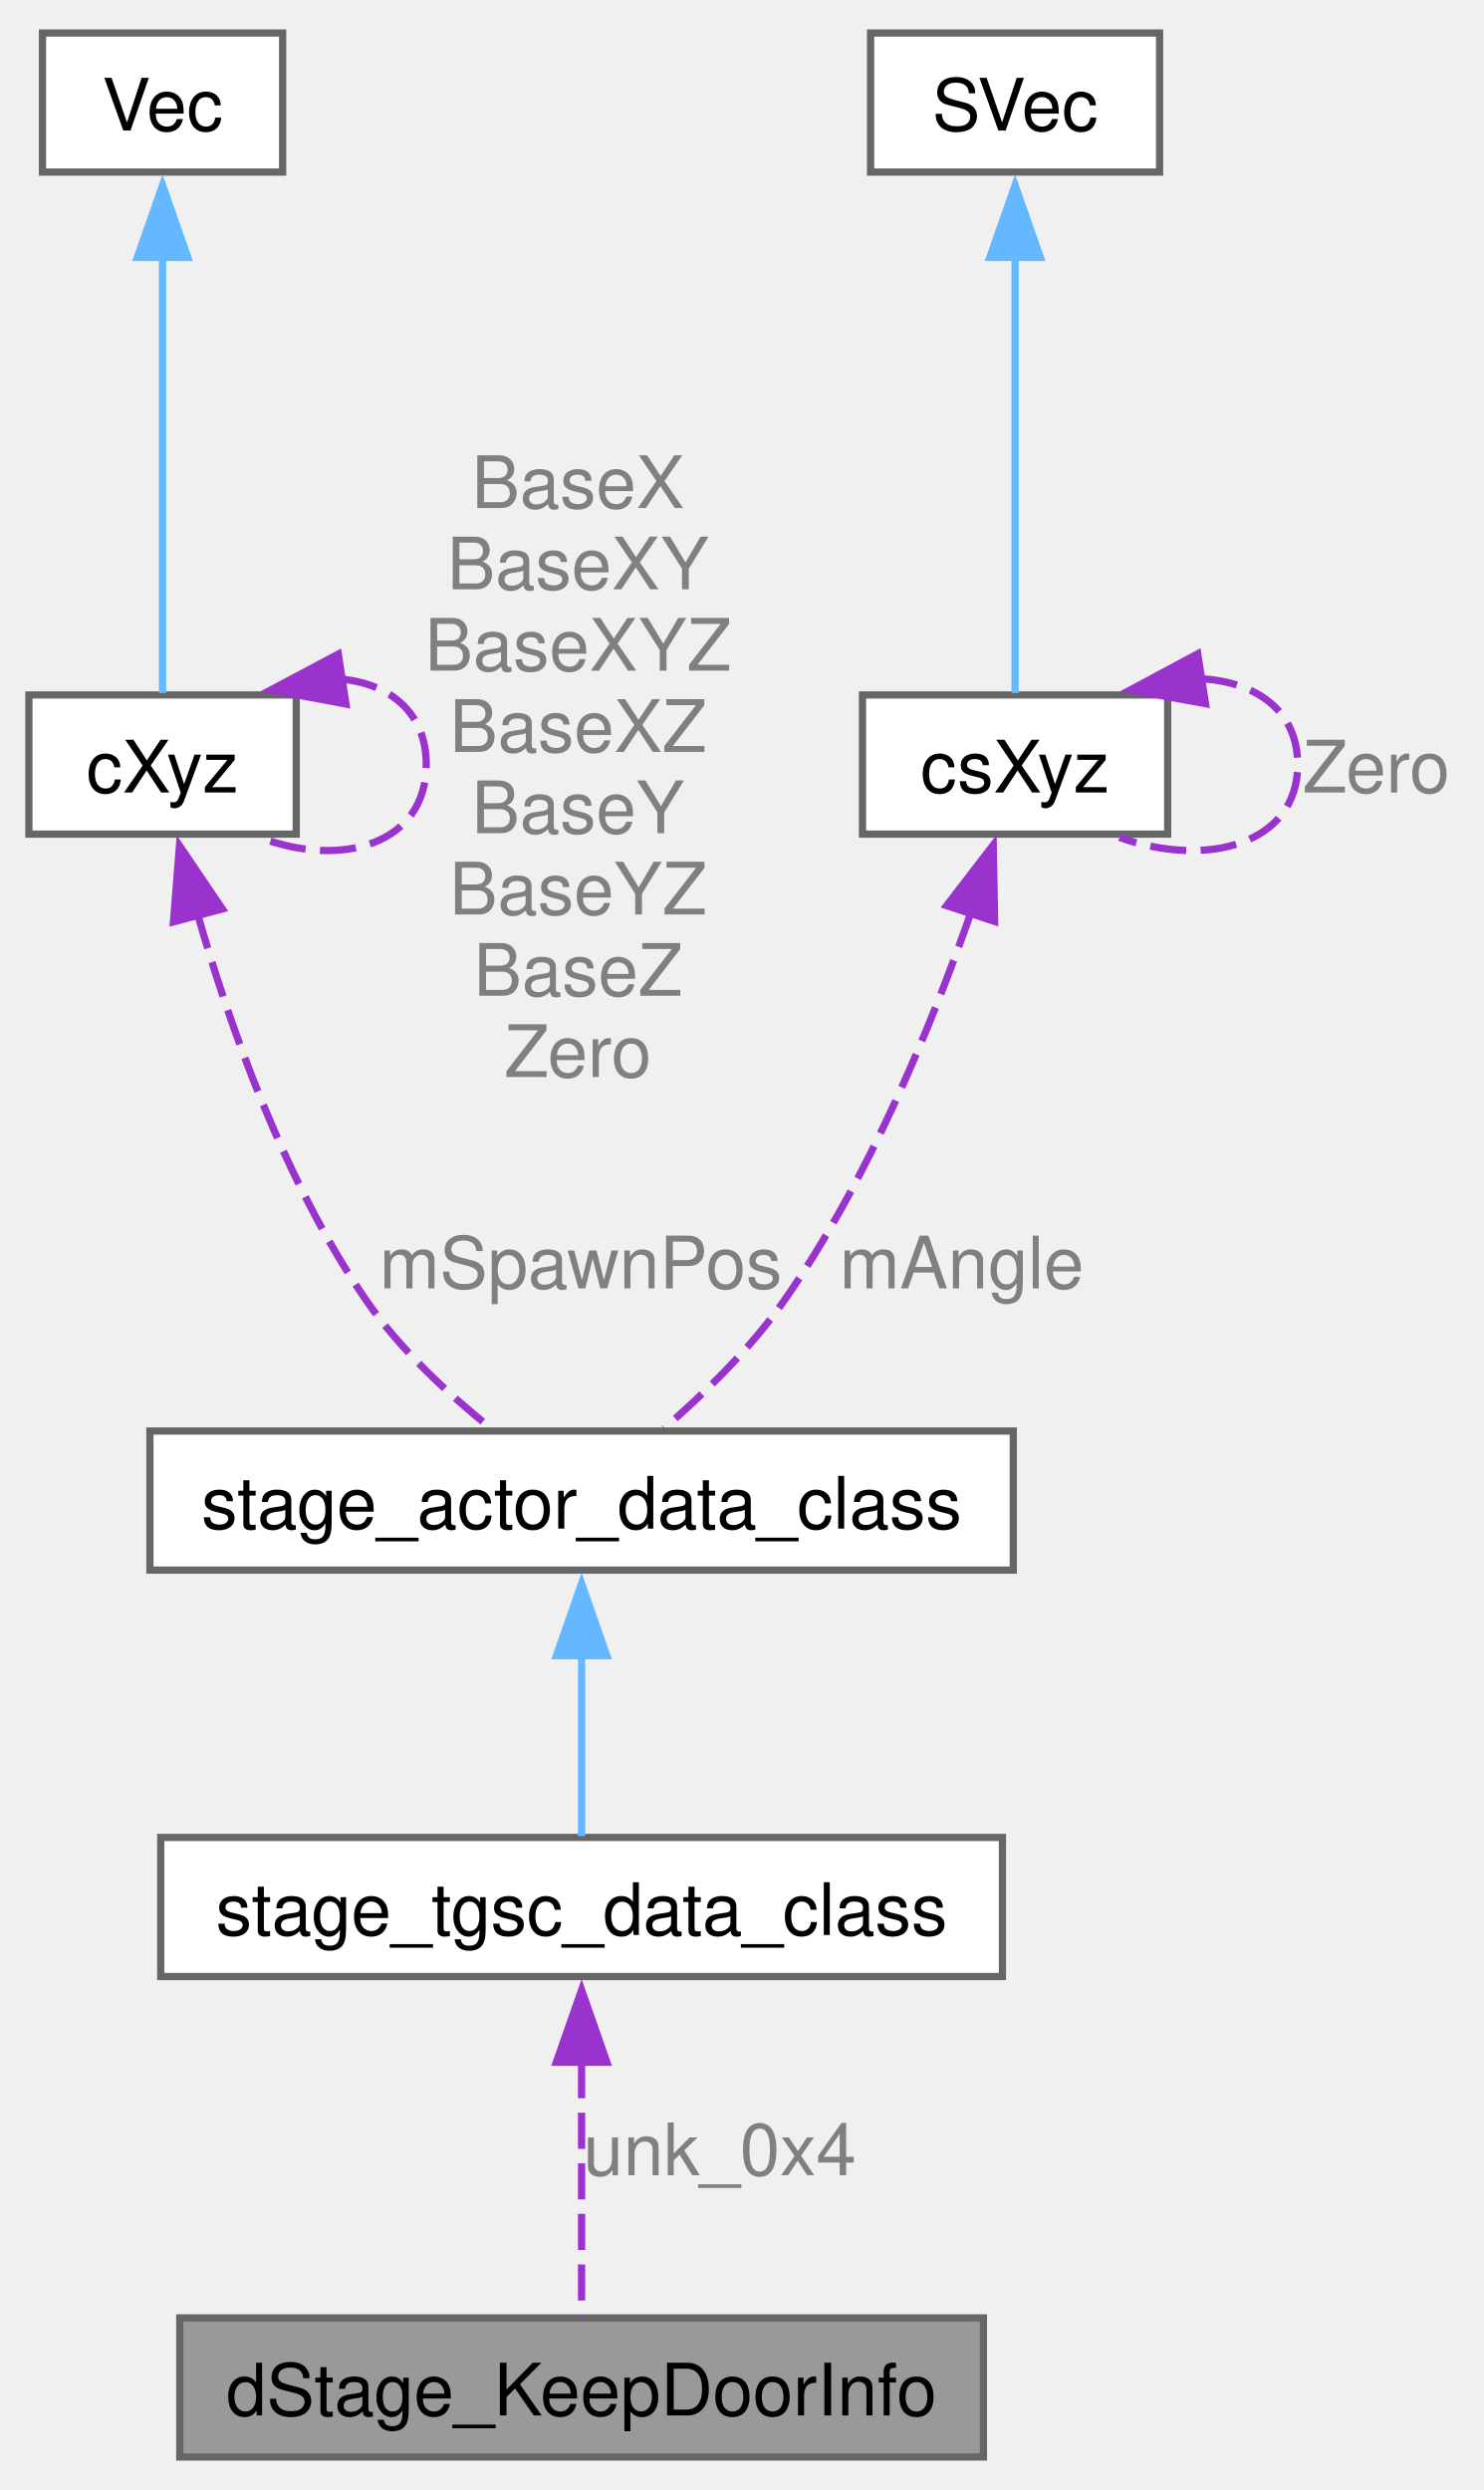
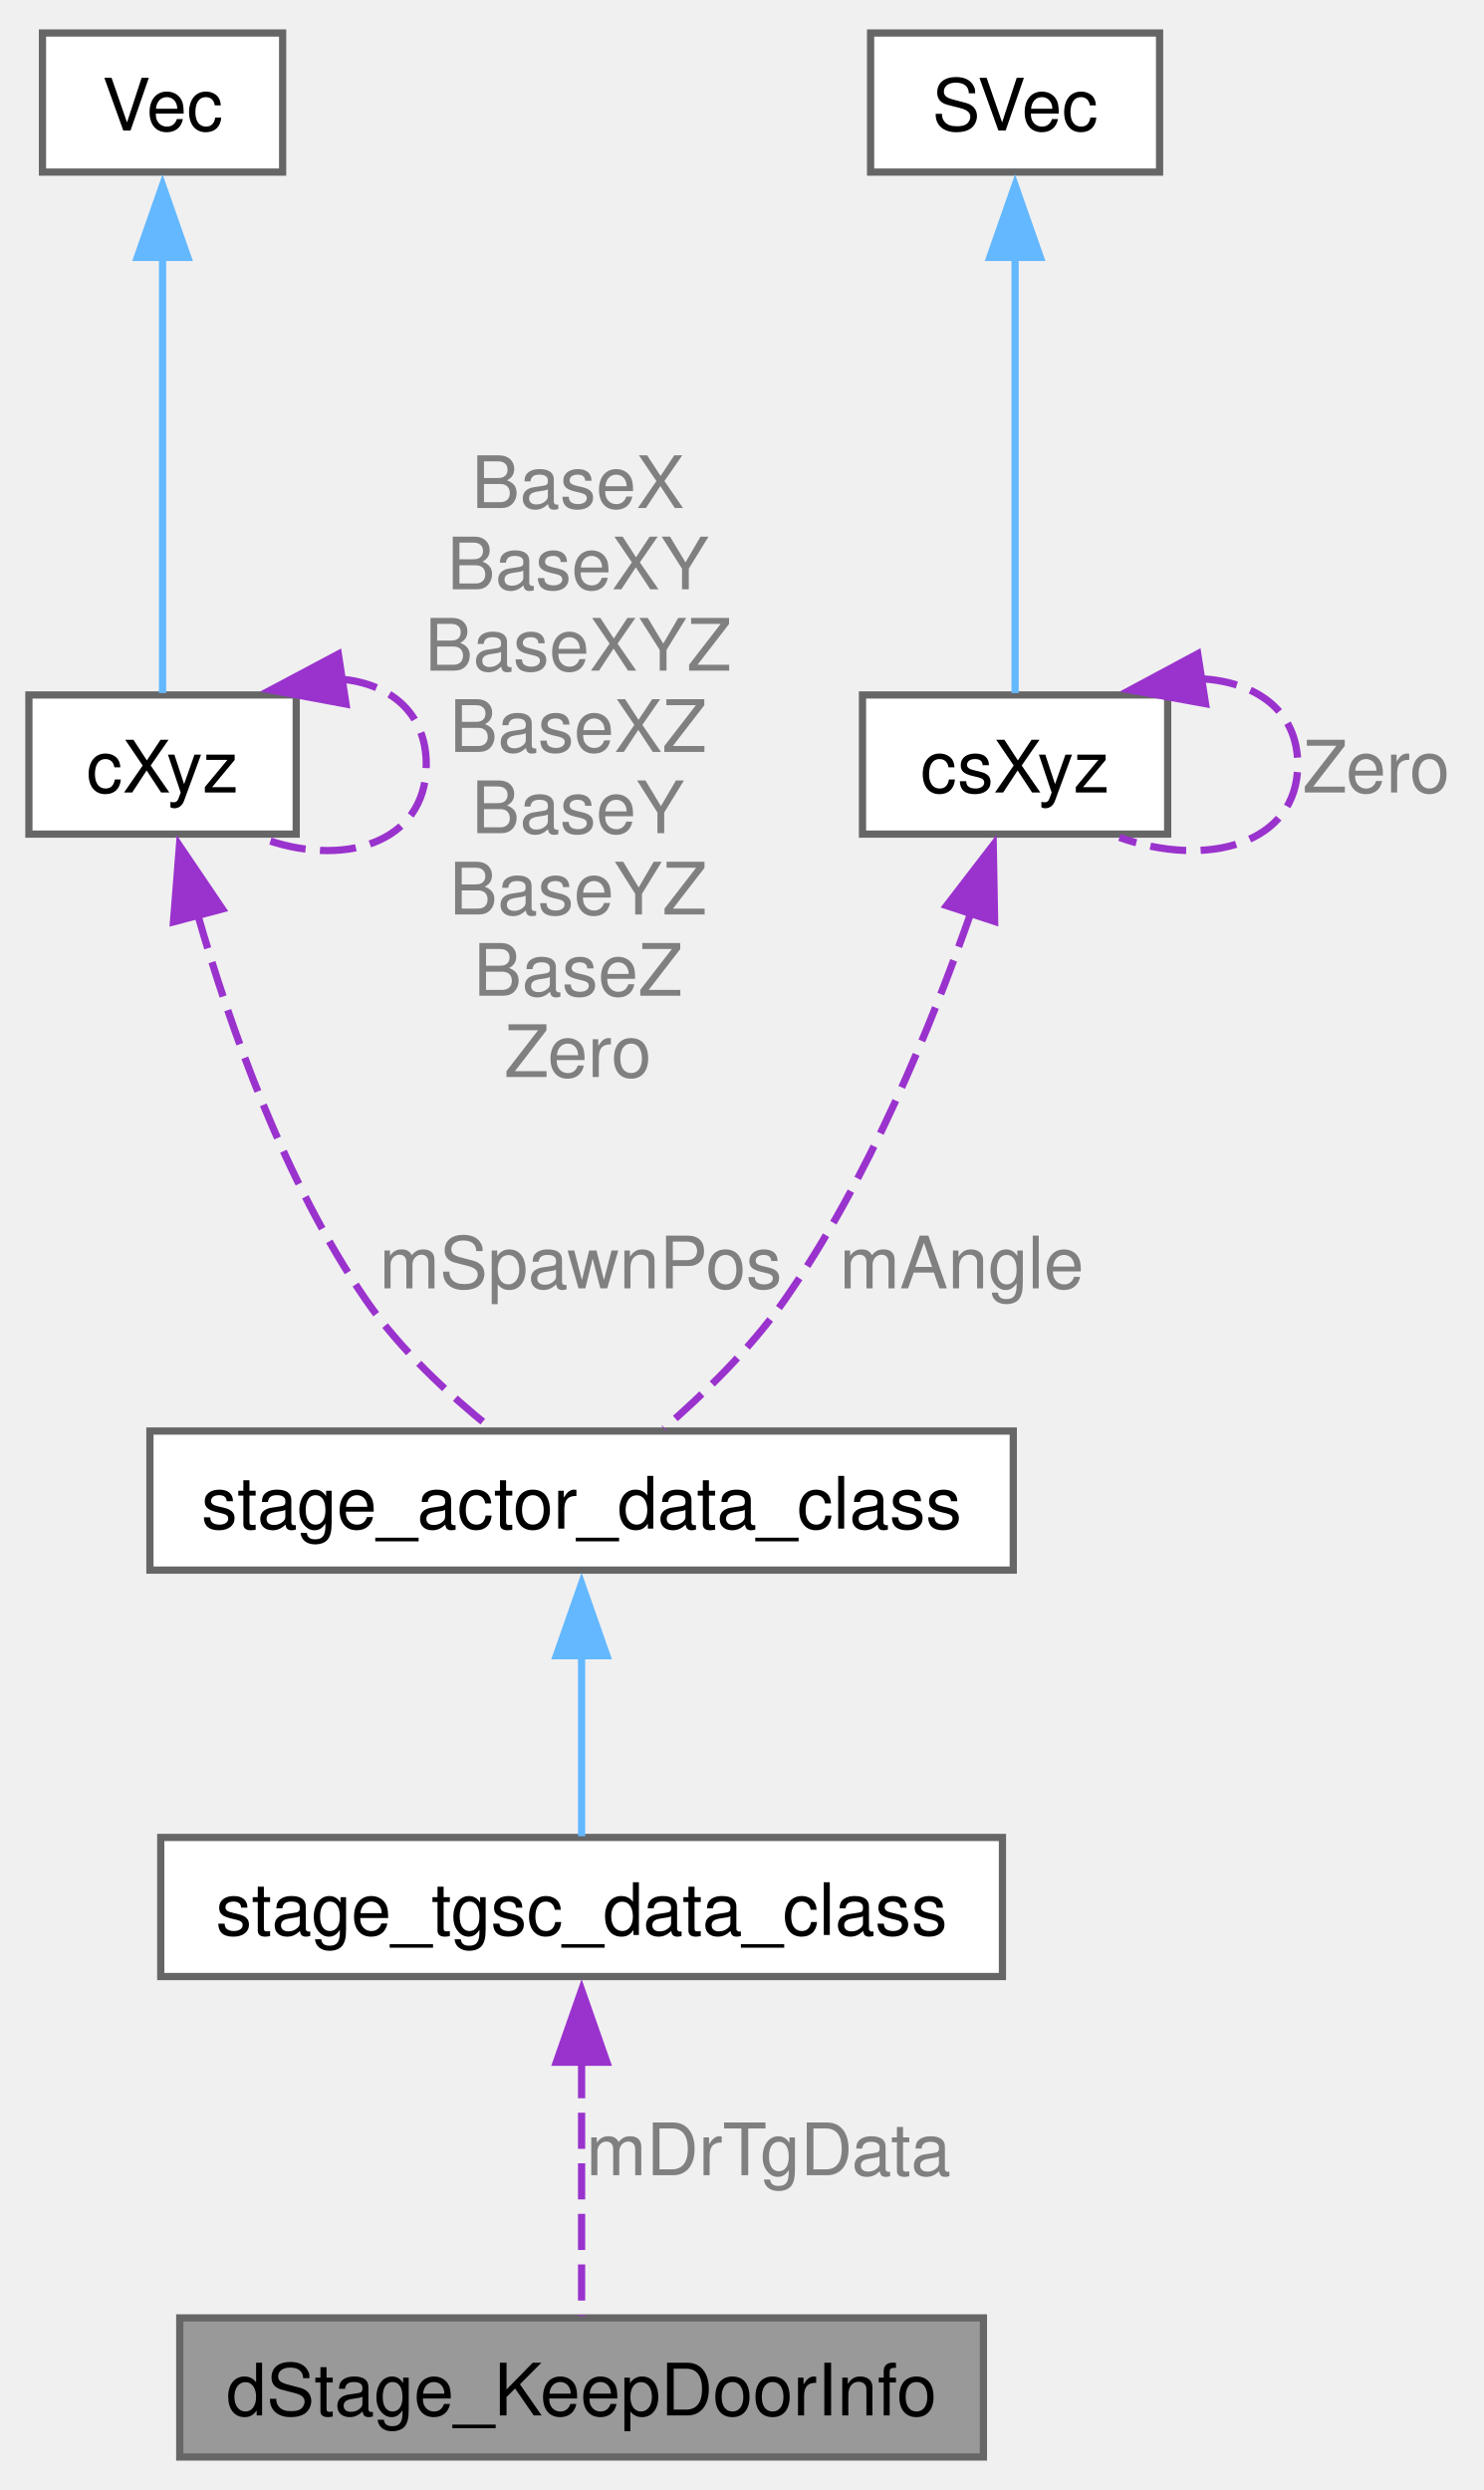
<svg xmlns="http://www.w3.org/2000/svg" xmlns:xlink="http://www.w3.org/1999/xlink" width="205pt" height="344pt" viewBox="0.00 0.00 205.38 343.50">
  <g id="graph0" class="graph" transform="scale(1 1) rotate(0) translate(4 339.5)">
    <g id="Node000001" class="node">
      <g id="a_Node000001">
        <a xlink:title=" ">
          <polygon fill="#999999" stroke="#666666" points="132.12,-19.25 20.88,-19.25 20.88,0 132.12,0 132.12,-19.25" />
          <text text-anchor="middle" x="76.5" y="-5.75" font-family="Helvetica,sans-Serif" font-size="10.00">dStage_KeepDoorInfo</text>
        </a>
      </g>
    </g>
    <g id="Node000002" class="node">
      <g id="a_Node000002">
        <a xlink:href="structstage__tgsc__data__class.html" target="_top" xlink:title=" ">
          <polygon fill="white" stroke="#666666" points="134.75,-85.75 18.25,-85.75 18.25,-66.5 134.75,-66.5 134.75,-85.75" />
          <text text-anchor="middle" x="76.5" y="-72.25" font-family="Helvetica,sans-Serif" font-size="10.00">stage_tgsc_data_class</text>
        </a>
      </g>
    </g>
    <g id="edge1_Node000001_Node000002" class="edge">
      <g id="a_edge1_Node000001_Node000002">
        <a xlink:title=" ">
          <path fill="none" stroke="#9a32cd" stroke-dasharray="5,2" d="M76.5,-54.65C76.5,-42.82 76.5,-28.54 76.5,-19.52" />
          <polygon fill="#9a32cd" stroke="#9a32cd" points="73,-54.64 76.5,-64.64 80,-54.64 73,-54.64" />
        </a>
      </g>
-       <text text-anchor="middle" x="95.62" y="-39" font-family="Helvetica,sans-Serif" font-size="10.00" fill="grey"> unk_0x4</text>
+       <text text-anchor="middle" x="102.38" y="-39" font-family="Helvetica,sans-Serif" font-size="10.00" fill="grey"> mDrTgData</text>
    </g>
    <g id="Node000003" class="node">
      <g id="a_Node000003">
        <a xlink:href="classstage__actor__data__class.html" target="_top" xlink:title=" ">
          <polygon fill="white" stroke="#666666" points="136.25,-142 16.75,-142 16.75,-122.75 136.25,-122.75 136.25,-142" />
          <text text-anchor="middle" x="76.5" y="-128.5" font-family="Helvetica,sans-Serif" font-size="10.00">stage_actor_data_class</text>
        </a>
      </g>
    </g>
    <g id="edge2_Node000002_Node000003" class="edge">
      <g id="a_edge2_Node000002_Node000003">
        <a xlink:title=" ">
          <path fill="none" stroke="#63b8ff" d="M76.5,-111.19C76.5,-102.48 76.5,-92.74 76.5,-85.92" />
          <polygon fill="#63b8ff" stroke="#63b8ff" points="73,-110.9 76.5,-120.9 80,-110.9 73,-110.9" />
        </a>
      </g>
    </g>
    <g id="Node000004" class="node">
      <g id="a_Node000004">
        <a xlink:href="structcXyz.html" target="_top" xlink:title=" ">
          <polygon fill="white" stroke="#666666" points="37,-243.88 0,-243.88 0,-224.62 37,-224.62 37,-243.88" />
          <text text-anchor="middle" x="18.5" y="-230.38" font-family="Helvetica,sans-Serif" font-size="10.00">cXyz</text>
        </a>
      </g>
    </g>
    <g id="edge3_Node000003_Node000004" class="edge">
      <g id="a_edge3_Node000003_Node000004">
        <a xlink:title=" ">
          <path fill="none" stroke="#9a32cd" stroke-dasharray="5,2" d="M23.33,-213.61C27.76,-198.12 35.38,-176.46 46.75,-160 51.4,-153.27 58.08,-147.09 63.94,-142.38" />
          <polygon fill="#9a32cd" stroke="#9a32cd" points="20.01,-212.47 20.84,-223.03 26.78,-214.26 20.01,-212.47" />
        </a>
      </g>
      <text text-anchor="middle" x="76.38" y="-161.75" font-family="Helvetica,sans-Serif" font-size="10.00" fill="grey"> mSpawnPos</text>
    </g>
    <g id="edge5_Node000004_Node000004" class="edge">
      <g id="a_edge5_Node000004_Node000004">
        <a xlink:title=" ">
          <path fill="none" stroke="#9a32cd" stroke-dasharray="5,2" d="M43.27,-246.07C49.93,-245.43 55,-241.49 55,-234.25 55,-223.21 43.24,-219.85 31.98,-224.16" />
          <polygon fill="#9a32cd" stroke="#9a32cd" points="43.89,-242.62 33.47,-244.57 42.83,-249.54 43.89,-242.62" />
        </a>
      </g>
      <text text-anchor="middle" x="76" y="-269.75" font-family="Helvetica,sans-Serif" font-size="10.00" fill="grey"> BaseX</text>
      <text text-anchor="middle" x="76" y="-258.5" font-family="Helvetica,sans-Serif" font-size="10.00" fill="grey">BaseXY</text>
      <text text-anchor="middle" x="76" y="-247.25" font-family="Helvetica,sans-Serif" font-size="10.00" fill="grey">BaseXYZ</text>
      <text text-anchor="middle" x="76" y="-236" font-family="Helvetica,sans-Serif" font-size="10.00" fill="grey">BaseXZ</text>
      <text text-anchor="middle" x="76" y="-224.75" font-family="Helvetica,sans-Serif" font-size="10.00" fill="grey">BaseY</text>
      <text text-anchor="middle" x="76" y="-213.5" font-family="Helvetica,sans-Serif" font-size="10.00" fill="grey">BaseYZ</text>
      <text text-anchor="middle" x="76" y="-202.25" font-family="Helvetica,sans-Serif" font-size="10.00" fill="grey">BaseZ</text>
      <text text-anchor="middle" x="76" y="-191" font-family="Helvetica,sans-Serif" font-size="10.00" fill="grey">Zero</text>
    </g>
    <g id="Node000005" class="node">
      <g id="a_Node000005">
        <a xlink:href="structVec.html" target="_top" xlink:title=" ">
          <polygon fill="white" stroke="#666666" points="35.12,-335.5 1.88,-335.5 1.88,-316.25 35.12,-316.25 35.12,-335.5" />
          <text text-anchor="middle" x="18.5" y="-322" font-family="Helvetica,sans-Serif" font-size="10.00">Vec</text>
        </a>
      </g>
    </g>
    <g id="edge4_Node000004_Node000005" class="edge">
      <g id="a_edge4_Node000004_Node000005">
        <a xlink:title=" ">
          <path fill="none" stroke="#63b8ff" d="M18.5,-304.69C18.5,-285.69 18.5,-258.14 18.5,-244.14" />
          <polygon fill="#63b8ff" stroke="#63b8ff" points="15,-304.44 18.5,-314.44 22,-304.44 15,-304.44" />
        </a>
      </g>
    </g>
    <g id="Node000006" class="node">
      <g id="a_Node000006">
        <a xlink:href="classcsXyz.html" target="_top" xlink:title=" ">
          <polygon fill="white" stroke="#666666" points="157.62,-243.88 115.38,-243.88 115.38,-224.62 157.62,-224.62 157.62,-243.88" />
          <text text-anchor="middle" x="136.5" y="-230.38" font-family="Helvetica,sans-Serif" font-size="10.00">csXyz</text>
        </a>
      </g>
    </g>
    <g id="edge6_Node000003_Node000006" class="edge">
      <g id="a_edge6_Node000003_Node000006">
        <a xlink:title=" ">
          <path fill="none" stroke="#9a32cd" stroke-dasharray="5,2" d="M130.38,-213.73C124.99,-198.31 116.19,-176.68 104.5,-160 99.88,-153.41 93.44,-147.15 87.9,-142.35" />
          <polygon fill="#9a32cd" stroke="#9a32cd" points="127.02,-214.72 133.48,-223.12 133.67,-212.53 127.02,-214.72" />
        </a>
      </g>
      <text text-anchor="middle" x="129.12" y="-161.75" font-family="Helvetica,sans-Serif" font-size="10.00" fill="grey"> mAngle</text>
    </g>
    <g id="edge8_Node000006_Node000006" class="edge">
      <g id="a_edge8_Node000006_Node000006">
        <a xlink:title=" ">
          <path fill="none" stroke="#9a32cd" stroke-dasharray="5,2" d="M162.28,-246.12C169.8,-245.71 175.62,-241.75 175.62,-234.25 175.62,-223.21 163.01,-219.85 150.95,-224.16" />
          <polygon fill="#9a32cd" stroke="#9a32cd" points="162.86,-242.67 152.44,-244.57 161.78,-249.58 162.86,-242.67" />
        </a>
      </g>
      <text text-anchor="middle" x="186.5" y="-230.38" font-family="Helvetica,sans-Serif" font-size="10.00" fill="grey"> Zero</text>
    </g>
    <g id="Node000007" class="node">
      <g id="a_Node000007">
        <a xlink:href="structSVec.html" target="_top" xlink:title=" ">
          <polygon fill="white" stroke="#666666" points="156.5,-335.5 116.5,-335.5 116.5,-316.25 156.5,-316.25 156.5,-335.5" />
          <text text-anchor="middle" x="136.5" y="-322" font-family="Helvetica,sans-Serif" font-size="10.00">SVec</text>
        </a>
      </g>
    </g>
    <g id="edge7_Node000006_Node000007" class="edge">
      <g id="a_edge7_Node000006_Node000007">
        <a xlink:title=" ">
          <path fill="none" stroke="#63b8ff" d="M136.5,-304.69C136.5,-285.69 136.5,-258.14 136.5,-244.14" />
          <polygon fill="#63b8ff" stroke="#63b8ff" points="133,-304.44 136.5,-314.44 140,-304.44 133,-304.44" />
        </a>
      </g>
    </g>
  </g>
</svg>
